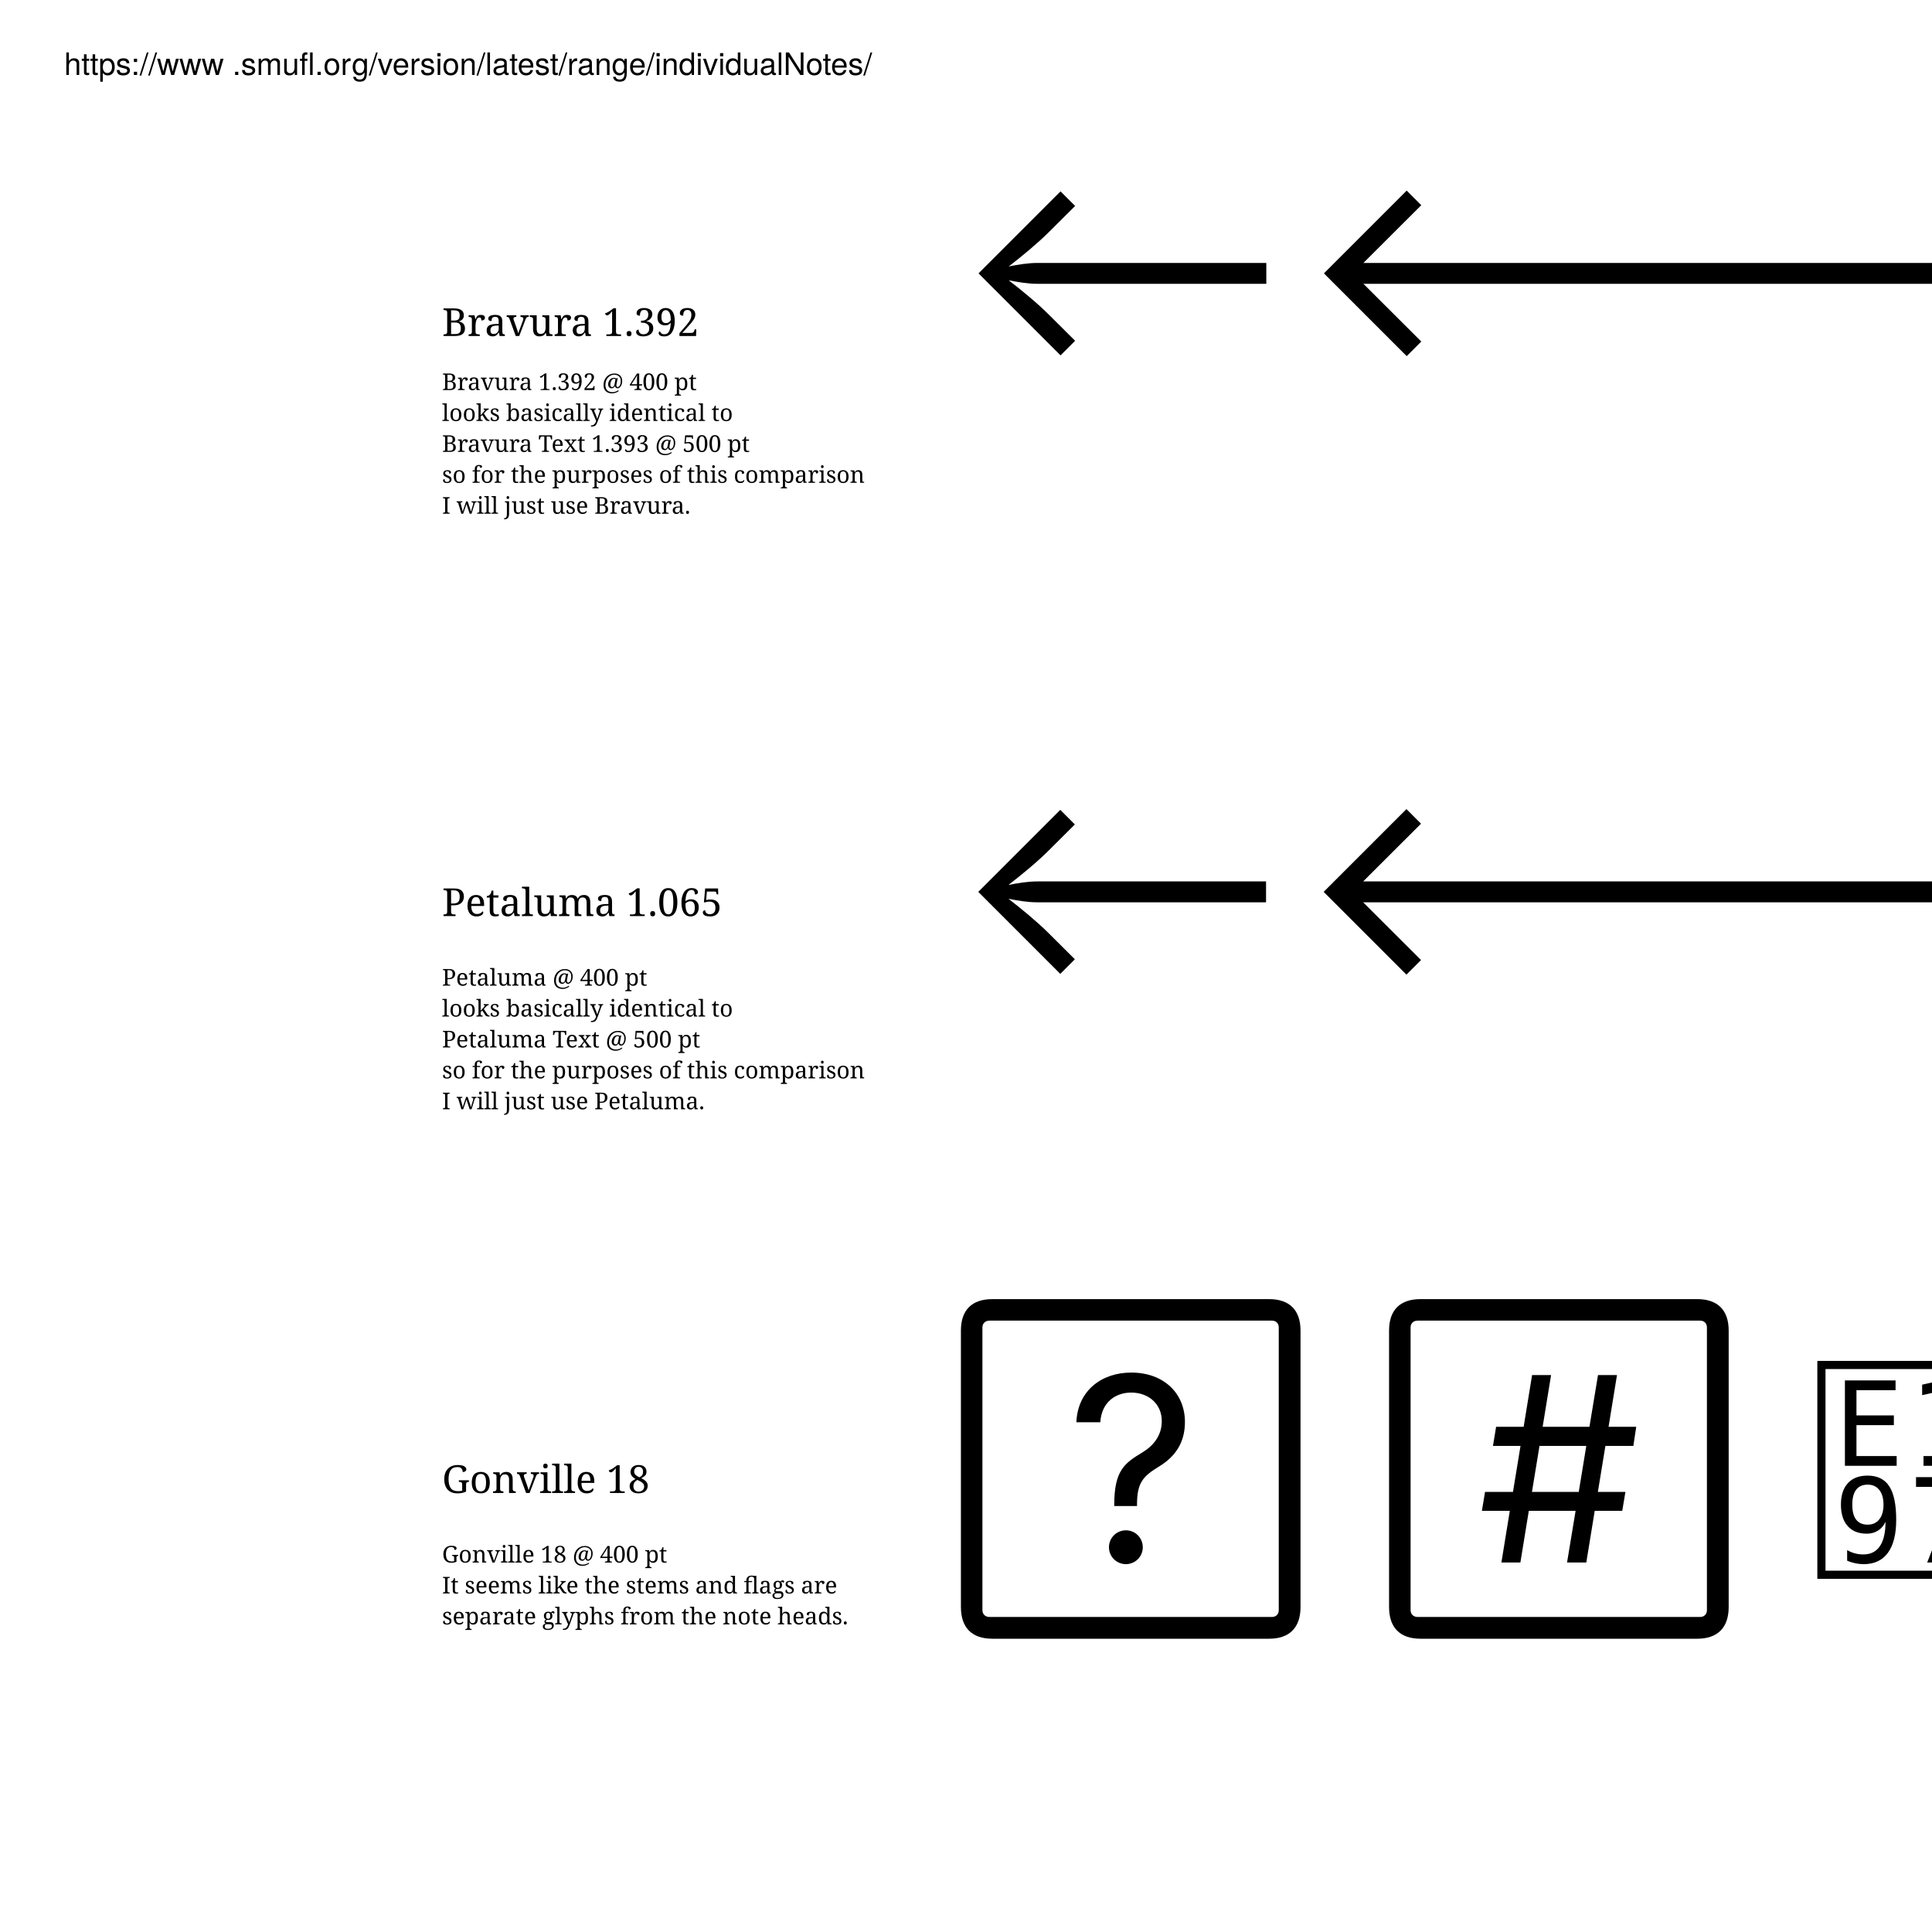
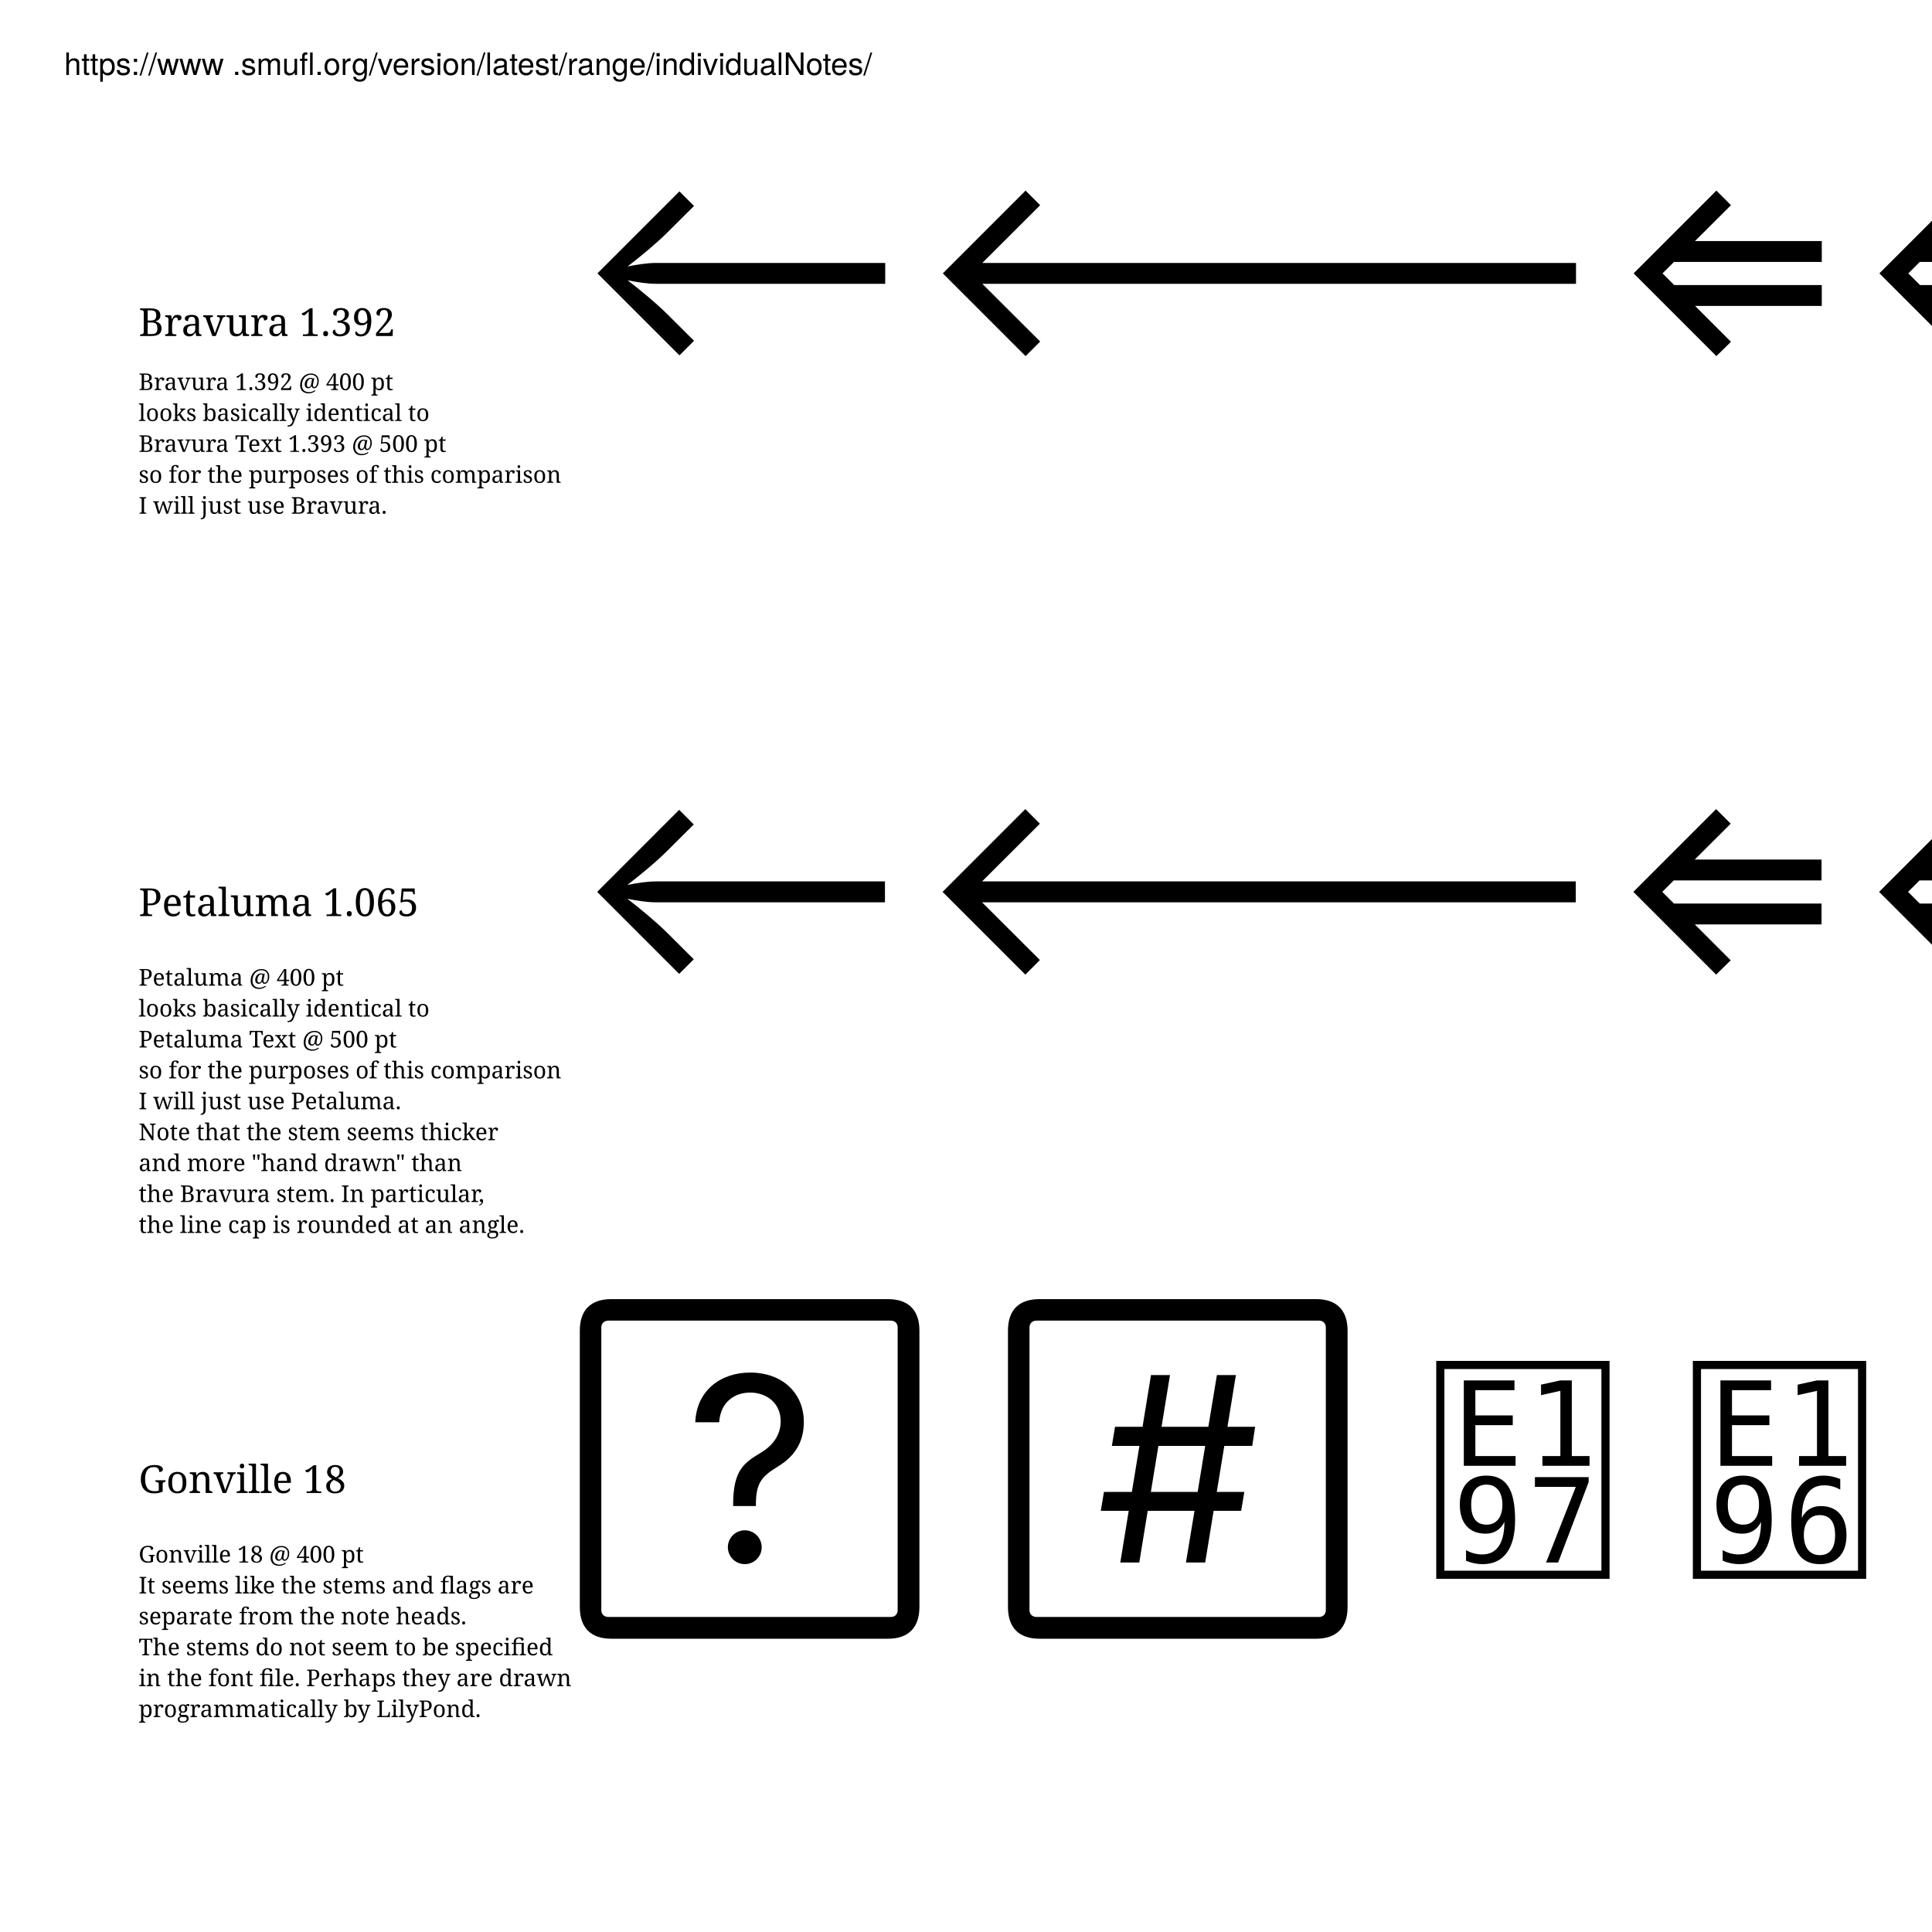
<svg xmlns="http://www.w3.org/2000/svg" width="100%" height="100%" viewBox="0 0 3000 3000" version="1.1" xml:space="preserve" style="fill-rule:evenodd;clip-rule:evenodd;stroke-linejoin:round;stroke-miterlimit:2;">
  <g transform="matrix(1,0,0,1,-582.282,-405.452)">
    <text x="681.936px" y="521.845px" style="font-family:'HelveticaNeue', 'Helvetica Neue';font-size:48px;">https://www<tspan x="943.152px 956.496px " y="521.845px 521.845px ">.s</tspan>muﬂ.or<tspan x="1128.53px 1156.08px " y="521.845px 521.845px ">g/</tspan>version/latest/range/individualNotes/</text>
  </g>
-   <g transform="matrix(1,0,0,1,4.47648,-0.124558)">
+   <g transform="matrix(1,0,0,1,-466.68,-0.124558)">
    <text x="681.936px" y="521.845px" style="font-family:'Georgia', serif;font-size:60px;">Bravura 1.392</text>
    <text x="681.936px" y="605.845px" style="font-family:'Georgia', serif;font-size:36px;">Bravura 1.392 @ 400 pt</text>
    <text x="681.936px" y="653.845px" style="font-family:'Georgia', serif;font-size:36px;">looks basically identical to</text>
    <text x="681.936px" y="701.845px" style="font-family:'Georgia', serif;font-size:36px;">Bravura Text 1.393 @ 500 pt</text>
    <text x="681.936px" y="749.845px" style="font-family:'Georgia', serif;font-size:36px;">so for the purposes of this comparison</text>
    <text x="681.936px" y="797.845px" style="font-family:'Georgia', serif;font-size:36px;">I will just use Bravura.</text>
  </g>
-   <g transform="matrix(1,0,0,1,4.47648,900.619)">
+   <g transform="matrix(1,0,0,1,-466.68,900.619)">
    <text x="681.936px" y="521.845px" style="font-family:'Georgia', serif;font-size:60px;">Petaluma 1.065</text>
    <text x="681.936px" y="629.845px" style="font-family:'Georgia', serif;font-size:36px;">Petaluma @ 400 pt</text>
    <text x="681.936px" y="677.845px" style="font-family:'Georgia', serif;font-size:36px;">looks basically identical to</text>
    <text x="681.936px" y="725.845px" style="font-family:'Georgia', serif;font-size:36px;">Petaluma Text @ 500 pt</text>
    <text x="681.936px" y="773.845px" style="font-family:'Georgia', serif;font-size:36px;">so for the purposes of this comparison</text>
    <text x="681.936px" y="821.845px" style="font-family:'Georgia', serif;font-size:36px;">I will just use Petaluma.</text>
+     <text x="681.936px" y="869.845px" style="font-family:'Georgia', serif;font-size:36px;">Note that the stem seems thicker</text>
+     <text x="681.936px" y="917.845px" style="font-family:'Georgia', serif;font-size:36px;">and more "hand drawn" than</text>
+     <text x="681.936px" y="965.845px" style="font-family:'Georgia', serif;font-size:36px;">the Bravura stem. In particular,</text>
+     <text x="681.936px" y="1013.85px" style="font-family:'Georgia', serif;font-size:36px;">the line cap is rounded at an angle.</text>
  </g>
-   <g transform="matrix(1,0,0,1,4.47648,1796.47)">
+   <g transform="matrix(1,0,0,1,-466.68,1796.47)">
    <text x="681.936px" y="521.845px" style="font-family:'Georgia', serif;font-size:60px;">Gonville 18</text>
    <text x="681.936px" y="629.845px" style="font-family:'Georgia', serif;font-size:36px;">Gonville 18 @ 400 pt</text>
    <text x="681.936px" y="677.845px" style="font-family:'Georgia', serif;font-size:36px;">It seems like the stems and ﬂags are</text>
-     <text x="681.936px" y="725.845px" style="font-family:'Georgia', serif;font-size:36px;">separate glyphs from the note heads.</text>
+     <text x="681.936px" y="725.845px" style="font-family:'Georgia', serif;font-size:36px;">separate from the note heads.</text>
+     <text x="681.936px" y="773.845px" style="font-family:'Georgia', serif;font-size:36px;">The stems do not seem to be speciﬁed</text>
+     <text x="681.936px" y="821.845px" style="font-family:'Georgia', serif;font-size:36px;">in the font ﬁle. Perhaps they are drawn</text>
+     <text x="681.936px" y="869.845px" style="font-family:'Georgia', serif;font-size:36px;">programmatically by LilyPond.</text>
  </g>
-   <g id="Bravura" transform="matrix(1,0,0,1,1089,78.8592)">
-     <text x="390.997px" y="491.141px" style="font-family:'Bravura';font-size:400px;"></text>
+   <g id="Bravura" transform="matrix(1,0,0,1,497.23,78.8592)">
+     <text x="390.997px" y="491.141px" style="font-family:'Bravura';font-size:400px;"></text>
  </g>
-   <g id="Petaluma" transform="matrix(1,0,0,1,1088.6,1039.26)">
-     <text x="390.997px" y="491.141px" style="font-family:'Petaluma';font-size:400px;"></text>
+   <g id="Petaluma" transform="matrix(1,0,0,1,496.83,1039.26)">
+     <text x="390.997px" y="491.141px" style="font-family:'Petaluma';font-size:400px;"></text>
  </g>
-   <g id="Petaluma1" transform="matrix(1,0,0,1,1088.6,1935.11)">
-     <text x="390.997px" y="491.141px" style="font-family:'Gonville-18';font-size:400px;">   </text>
+   <g id="Gonville" transform="matrix(1,0,0,1,496.83,1935.11)">
+     <text x="390.997px" y="491.141px" style="font-family:'Gonville-18';font-size:400px;">         </text>
  </g>
</svg>
